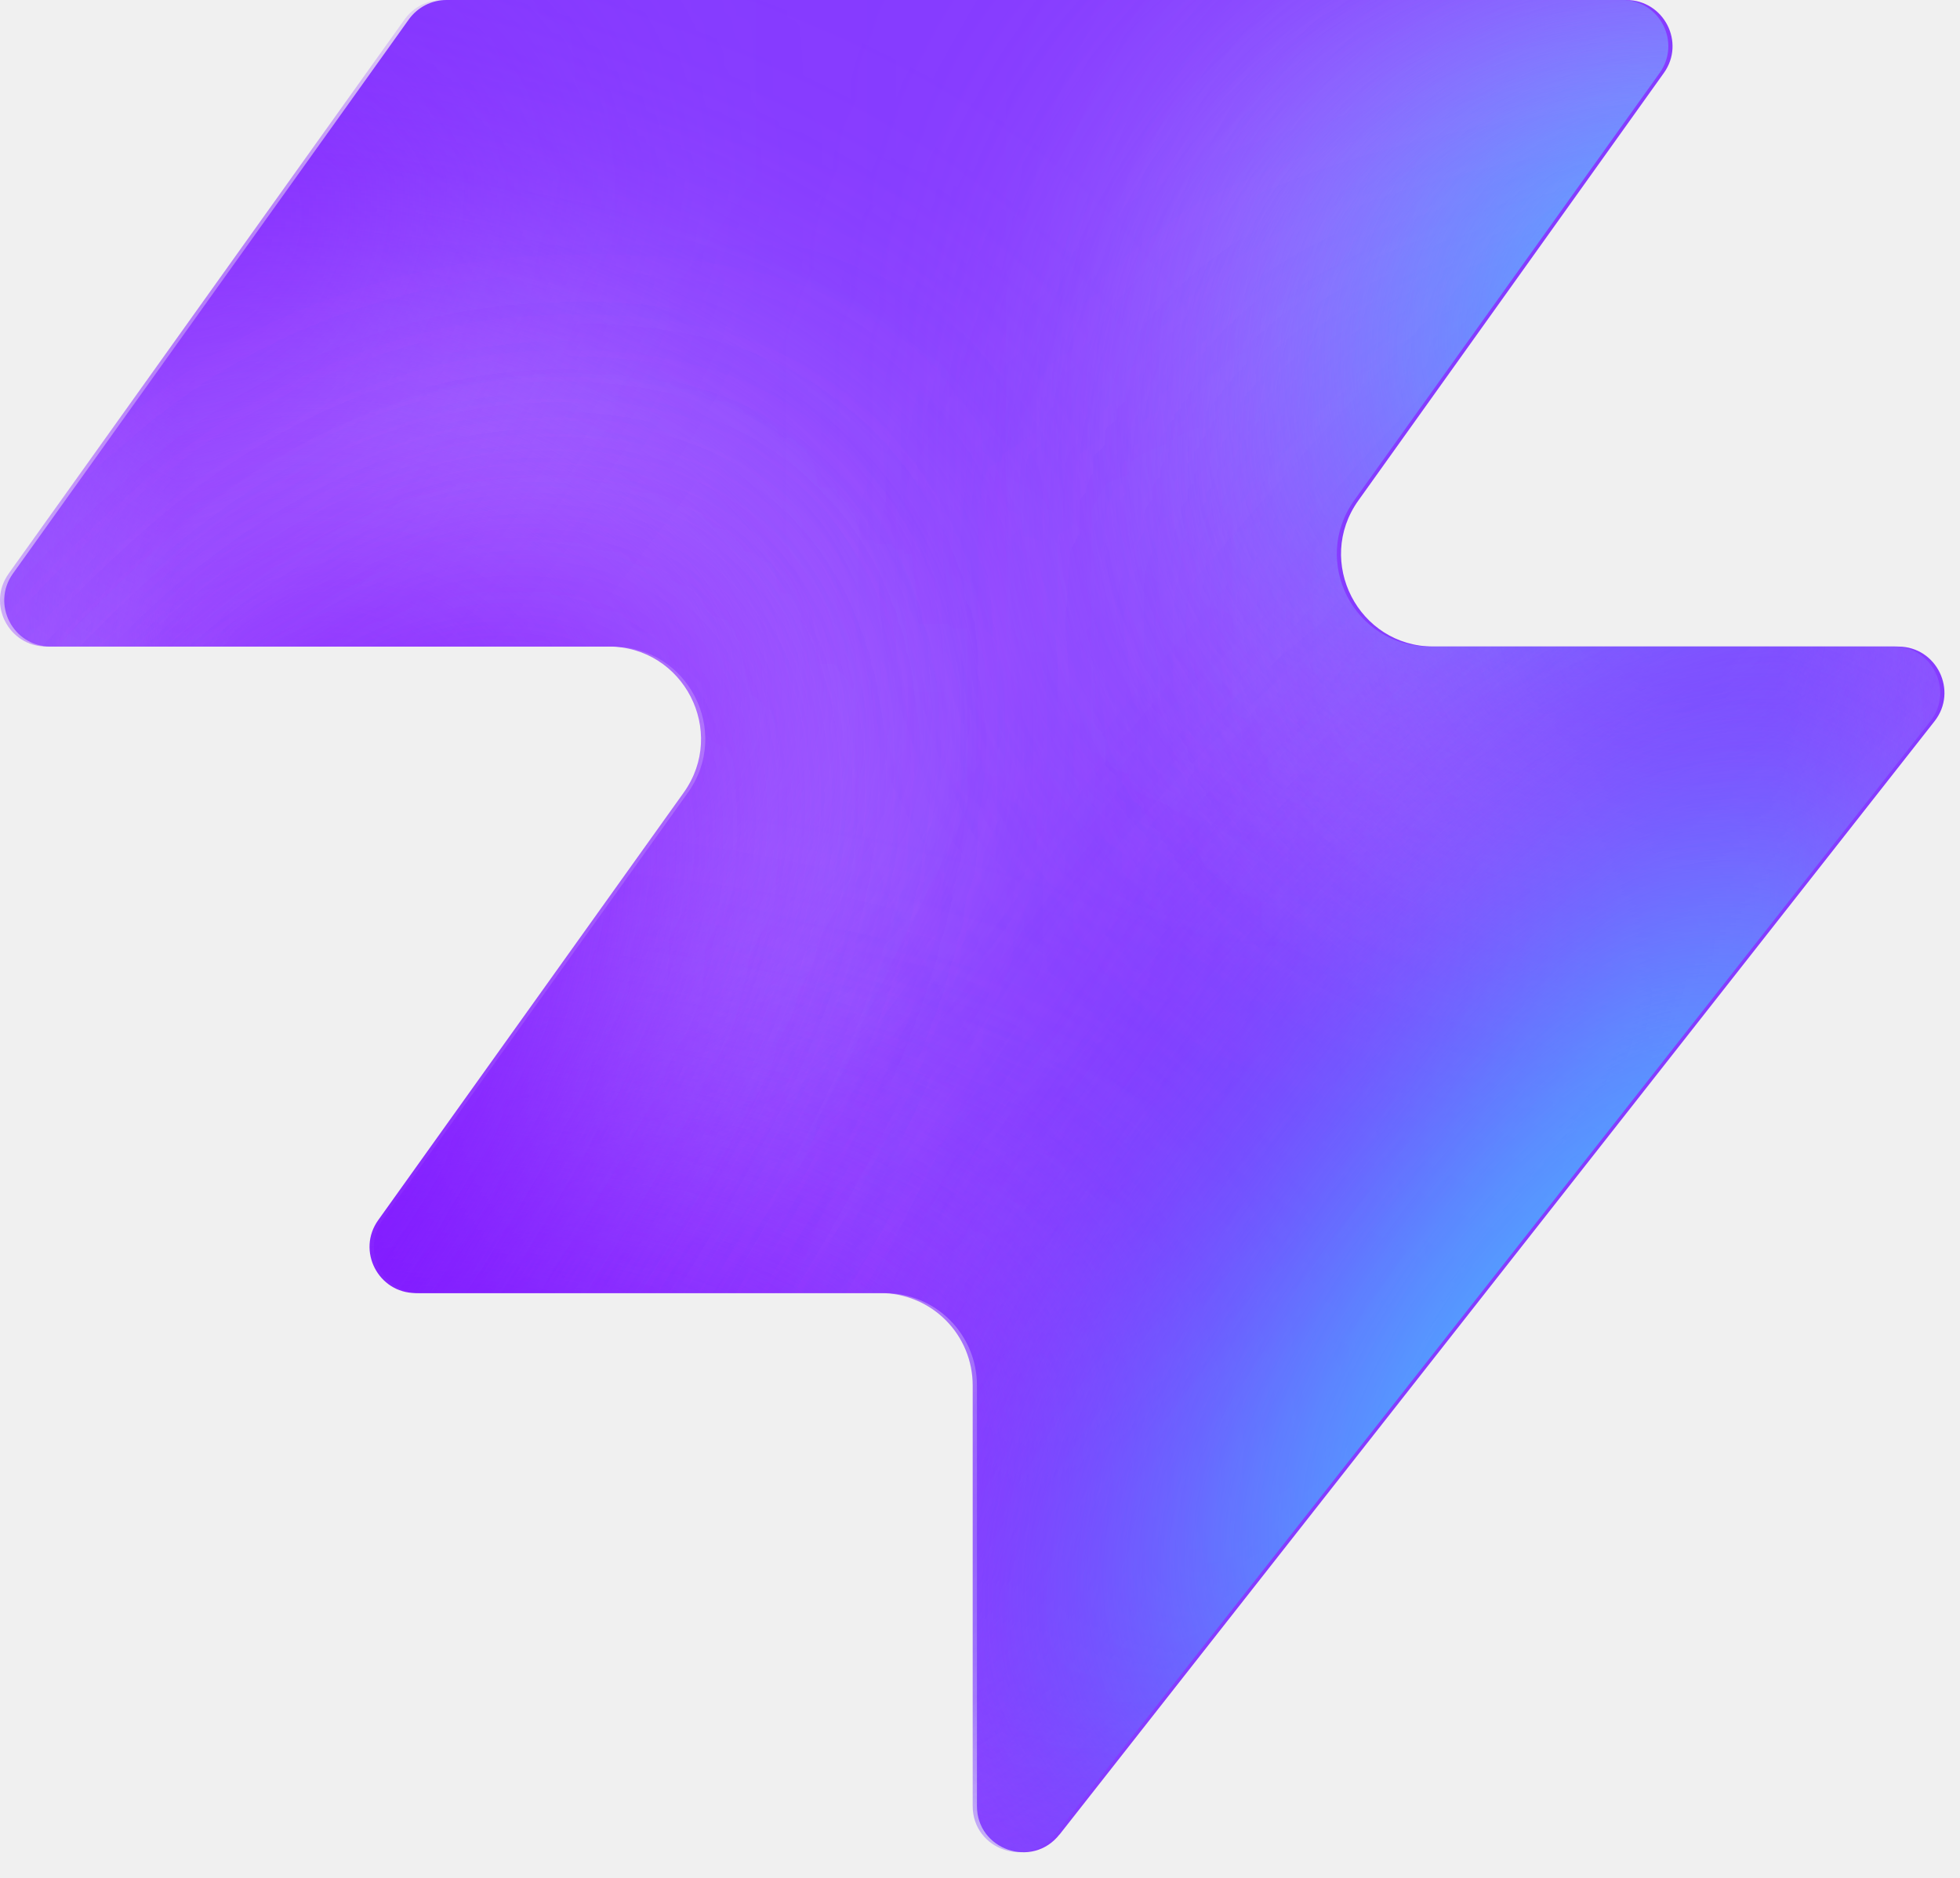
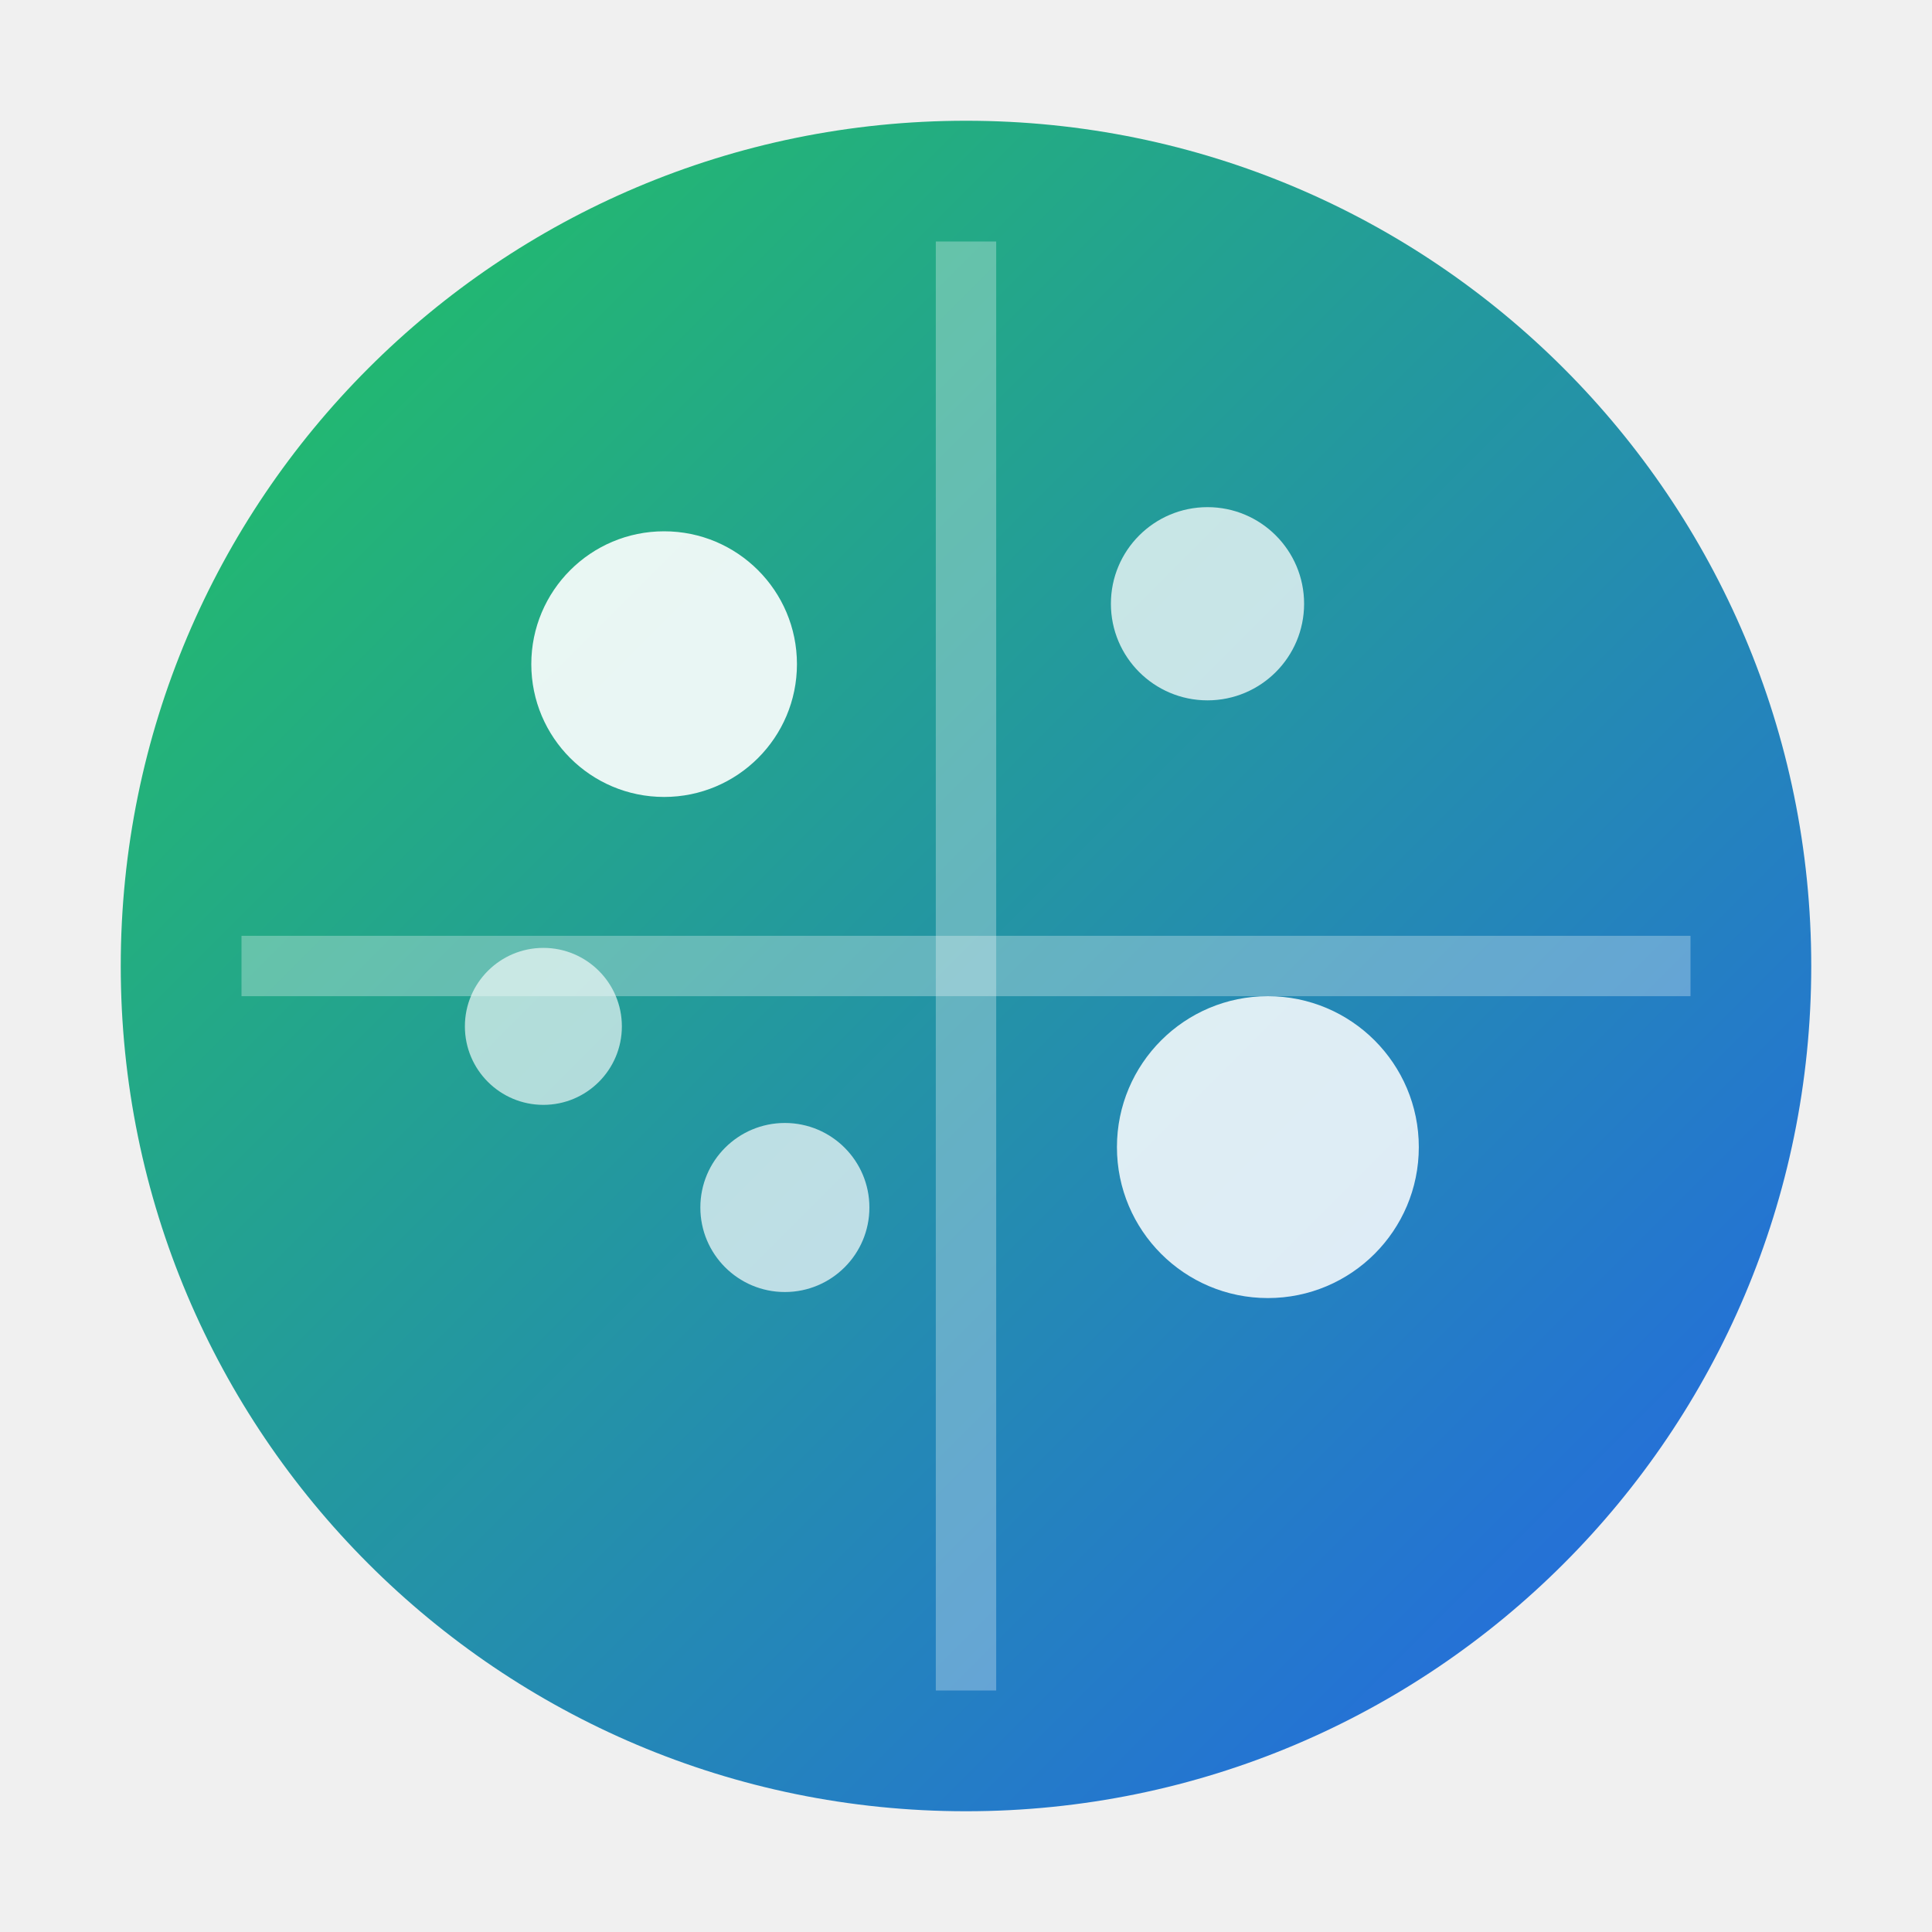
- <svg xmlns="http://www.w3.org/2000/svg" width="48" height="46" fill="none" viewBox="0 0 48 46">
-   <path fill="#863bff" d="M25.946 44.938c-.664.845-2.021.375-2.021-.698V33.937a2.26 2.26 0 0 0-2.262-2.262H10.287c-.92 0-1.456-1.04-.92-1.788l7.48-10.471c1.07-1.497 0-3.578-1.842-3.578H1.237c-.92 0-1.456-1.04-.92-1.788L10.013.474c.214-.297.556-.474.92-.474h28.894c.92 0 1.456 1.04.92 1.788l-7.48 10.471c-1.07 1.498 0 3.579 1.842 3.579h11.377c.943 0 1.473 1.088.89 1.83L25.947 44.94z" style="fill:#863bff;fill:color(display-p3 .525 .23 1);fill-opacity:1" />
-   <mask id="a" width="48" height="46" x="0" y="0" maskUnits="userSpaceOnUse" style="mask-type:alpha">
-     <path fill="#000" d="M25.842 44.938c-.664.844-2.021.375-2.021-.698V33.937a2.26 2.26 0 0 0-2.262-2.262H10.183c-.92 0-1.456-1.04-.92-1.788l7.48-10.471c1.07-1.498 0-3.579-1.842-3.579H1.133c-.92 0-1.456-1.04-.92-1.787L9.91.473c.214-.297.556-.474.92-.474h28.894c.92 0 1.456 1.04.92 1.788l-7.48 10.471c-1.07 1.498 0 3.578 1.842 3.578h11.377c.943 0 1.473 1.088.89 1.832L25.843 44.94z" style="fill:#000;fill-opacity:1" />
-   </mask>
-   <g mask="url(#a)">
-     <g filter="url(#b)">
-       <ellipse cx="5.508" cy="14.704" fill="#ede6ff" rx="5.508" ry="14.704" style="fill:#ede6ff;fill:color(display-p3 .927 .903 1);fill-opacity:1" transform="matrix(.00324 1 1 -.00324 -4.47 31.516)" />
-     </g>
-     <g filter="url(#c)">
-       <ellipse cx="10.399" cy="29.851" fill="#ede6ff" rx="10.399" ry="29.851" style="fill:#ede6ff;fill:color(display-p3 .927 .903 1);fill-opacity:1" transform="matrix(.00324 1 1 -.00324 -39.328 7.883)" />
-     </g>
-     <g filter="url(#d)">
-       <ellipse cx="5.508" cy="30.487" fill="#7e14ff" rx="5.508" ry="30.487" style="fill:#7e14ff;fill:color(display-p3 .492 .077 1);fill-opacity:1" transform="rotate(89.814 -25.913 -14.639)scale(1 -1)" />
-     </g>
-     <g filter="url(#e)">
-       <ellipse cx="5.508" cy="30.599" fill="#7e14ff" rx="5.508" ry="30.599" style="fill:#7e14ff;fill:color(display-p3 .492 .077 1);fill-opacity:1" transform="rotate(89.814 -32.644 -3.334)scale(1 -1)" />
-     </g>
-     <g filter="url(#f)">
-       <ellipse cx="5.508" cy="30.599" fill="#7e14ff" rx="5.508" ry="30.599" style="fill:#7e14ff;fill:color(display-p3 .492 .077 1);fill-opacity:1" transform="matrix(.00324 1 1 -.00324 -34.34 30.47)" />
-     </g>
-     <g filter="url(#g)">
-       <ellipse cx="14.072" cy="22.078" fill="#ede6ff" rx="14.072" ry="22.078" style="fill:#ede6ff;fill:color(display-p3 .927 .903 1);fill-opacity:1" transform="rotate(93.35 24.506 48.493)scale(-1 1)" />
-     </g>
-     <g filter="url(#h)">
-       <ellipse cx="3.47" cy="21.501" fill="#7e14ff" rx="3.47" ry="21.501" style="fill:#7e14ff;fill:color(display-p3 .492 .077 1);fill-opacity:1" transform="rotate(89.009 28.708 47.59)scale(-1 1)" />
-     </g>
-     <g filter="url(#i)">
-       <ellipse cx="3.47" cy="21.501" fill="#7e14ff" rx="3.47" ry="21.501" style="fill:#7e14ff;fill:color(display-p3 .492 .077 1);fill-opacity:1" transform="rotate(89.009 28.708 47.59)scale(-1 1)" />
-     </g>
-     <g filter="url(#j)">
-       <ellipse cx=".387" cy="8.972" fill="#7e14ff" rx="4.407" ry="29.108" style="fill:#7e14ff;fill:color(display-p3 .492 .077 1);fill-opacity:1" transform="rotate(39.51 .387 8.972)" />
-     </g>
-     <g filter="url(#k)">
-       <ellipse cx="47.523" cy="-6.092" fill="#7e14ff" rx="4.407" ry="29.108" style="fill:#7e14ff;fill:color(display-p3 .492 .077 1);fill-opacity:1" transform="rotate(37.892 47.523 -6.092)" />
-     </g>
-     <g filter="url(#l)">
-       <ellipse cx="41.412" cy="6.333" fill="#47bfff" rx="5.971" ry="9.665" style="fill:#47bfff;fill:color(display-p3 .28 .748 1);fill-opacity:1" transform="rotate(37.892 41.412 6.333)" />
-     </g>
-     <g filter="url(#m)">
-       <ellipse cx="-1.879" cy="38.332" fill="#7e14ff" rx="4.407" ry="29.108" style="fill:#7e14ff;fill:color(display-p3 .492 .077 1);fill-opacity:1" transform="rotate(37.892 -1.88 38.332)" />
-     </g>
-     <g filter="url(#n)">
-       <ellipse cx="-1.879" cy="38.332" fill="#7e14ff" rx="4.407" ry="29.108" style="fill:#7e14ff;fill:color(display-p3 .492 .077 1);fill-opacity:1" transform="rotate(37.892 -1.88 38.332)" />
-     </g>
-     <g filter="url(#o)">
-       <ellipse cx="35.651" cy="29.907" fill="#7e14ff" rx="4.407" ry="29.108" style="fill:#7e14ff;fill:color(display-p3 .492 .077 1);fill-opacity:1" transform="rotate(37.892 35.651 29.907)" />
-     </g>
-     <g filter="url(#p)">
-       <ellipse cx="38.418" cy="32.4" fill="#47bfff" rx="5.971" ry="15.297" style="fill:#47bfff;fill:color(display-p3 .28 .748 1);fill-opacity:1" transform="rotate(37.892 38.418 32.4)" />
-     </g>
-   </g>
+ <svg xmlns="http://www.w3.org/2000/svg" viewBox="0 0 32 32">
  <defs>
-     <filter id="b" width="60.045" height="41.654" x="-19.77" y="16.149" color-interpolation-filters="sRGB" filterUnits="userSpaceOnUse">
-       <feFlood flood-opacity="0" result="BackgroundImageFix" />
-       <feBlend in="SourceGraphic" in2="BackgroundImageFix" result="shape" />
-       <feGaussianBlur result="effect1_foregroundBlur_2002_17158" stdDeviation="7.659" />
-     </filter>
-     <filter id="c" width="90.34" height="51.437" x="-54.613" y="-7.533" color-interpolation-filters="sRGB" filterUnits="userSpaceOnUse">
-       <feFlood flood-opacity="0" result="BackgroundImageFix" />
-       <feBlend in="SourceGraphic" in2="BackgroundImageFix" result="shape" />
-       <feGaussianBlur result="effect1_foregroundBlur_2002_17158" stdDeviation="7.659" />
-     </filter>
-     <filter id="d" width="79.355" height="29.4" x="-49.64" y="2.03" color-interpolation-filters="sRGB" filterUnits="userSpaceOnUse">
-       <feFlood flood-opacity="0" result="BackgroundImageFix" />
-       <feBlend in="SourceGraphic" in2="BackgroundImageFix" result="shape" />
-       <feGaussianBlur result="effect1_foregroundBlur_2002_17158" stdDeviation="4.596" />
-     </filter>
-     <filter id="e" width="79.579" height="29.4" x="-45.045" y="20.029" color-interpolation-filters="sRGB" filterUnits="userSpaceOnUse">
-       <feFlood flood-opacity="0" result="BackgroundImageFix" />
-       <feBlend in="SourceGraphic" in2="BackgroundImageFix" result="shape" />
-       <feGaussianBlur result="effect1_foregroundBlur_2002_17158" stdDeviation="4.596" />
-     </filter>
-     <filter id="f" width="79.579" height="29.4" x="-43.513" y="21.178" color-interpolation-filters="sRGB" filterUnits="userSpaceOnUse">
-       <feFlood flood-opacity="0" result="BackgroundImageFix" />
-       <feBlend in="SourceGraphic" in2="BackgroundImageFix" result="shape" />
-       <feGaussianBlur result="effect1_foregroundBlur_2002_17158" stdDeviation="4.596" />
-     </filter>
-     <filter id="g" width="74.749" height="58.852" x="15.756" y="-17.901" color-interpolation-filters="sRGB" filterUnits="userSpaceOnUse">
-       <feFlood flood-opacity="0" result="BackgroundImageFix" />
-       <feBlend in="SourceGraphic" in2="BackgroundImageFix" result="shape" />
-       <feGaussianBlur result="effect1_foregroundBlur_2002_17158" stdDeviation="7.659" />
-     </filter>
-     <filter id="h" width="61.377" height="25.362" x="23.548" y="2.284" color-interpolation-filters="sRGB" filterUnits="userSpaceOnUse">
-       <feFlood flood-opacity="0" result="BackgroundImageFix" />
-       <feBlend in="SourceGraphic" in2="BackgroundImageFix" result="shape" />
-       <feGaussianBlur result="effect1_foregroundBlur_2002_17158" stdDeviation="4.596" />
-     </filter>
-     <filter id="i" width="61.377" height="25.362" x="23.548" y="2.284" color-interpolation-filters="sRGB" filterUnits="userSpaceOnUse">
-       <feFlood flood-opacity="0" result="BackgroundImageFix" />
-       <feBlend in="SourceGraphic" in2="BackgroundImageFix" result="shape" />
-       <feGaussianBlur result="effect1_foregroundBlur_2002_17158" stdDeviation="4.596" />
-     </filter>
-     <filter id="j" width="56.045" height="63.649" x="-27.636" y="-22.853" color-interpolation-filters="sRGB" filterUnits="userSpaceOnUse">
-       <feFlood flood-opacity="0" result="BackgroundImageFix" />
-       <feBlend in="SourceGraphic" in2="BackgroundImageFix" result="shape" />
-       <feGaussianBlur result="effect1_foregroundBlur_2002_17158" stdDeviation="4.596" />
-     </filter>
-     <filter id="k" width="54.814" height="64.646" x="20.116" y="-38.415" color-interpolation-filters="sRGB" filterUnits="userSpaceOnUse">
-       <feFlood flood-opacity="0" result="BackgroundImageFix" />
-       <feBlend in="SourceGraphic" in2="BackgroundImageFix" result="shape" />
-       <feGaussianBlur result="effect1_foregroundBlur_2002_17158" stdDeviation="4.596" />
-     </filter>
-     <filter id="l" width="33.541" height="35.313" x="24.641" y="-11.323" color-interpolation-filters="sRGB" filterUnits="userSpaceOnUse">
-       <feFlood flood-opacity="0" result="BackgroundImageFix" />
-       <feBlend in="SourceGraphic" in2="BackgroundImageFix" result="shape" />
-       <feGaussianBlur result="effect1_foregroundBlur_2002_17158" stdDeviation="4.596" />
-     </filter>
-     <filter id="m" width="54.814" height="64.646" x="-29.286" y="6.009" color-interpolation-filters="sRGB" filterUnits="userSpaceOnUse">
-       <feFlood flood-opacity="0" result="BackgroundImageFix" />
-       <feBlend in="SourceGraphic" in2="BackgroundImageFix" result="shape" />
-       <feGaussianBlur result="effect1_foregroundBlur_2002_17158" stdDeviation="4.596" />
-     </filter>
-     <filter id="n" width="54.814" height="64.646" x="-29.286" y="6.009" color-interpolation-filters="sRGB" filterUnits="userSpaceOnUse">
-       <feFlood flood-opacity="0" result="BackgroundImageFix" />
-       <feBlend in="SourceGraphic" in2="BackgroundImageFix" result="shape" />
-       <feGaussianBlur result="effect1_foregroundBlur_2002_17158" stdDeviation="4.596" />
-     </filter>
-     <filter id="o" width="54.814" height="64.646" x="8.244" y="-2.416" color-interpolation-filters="sRGB" filterUnits="userSpaceOnUse">
-       <feFlood flood-opacity="0" result="BackgroundImageFix" />
-       <feBlend in="SourceGraphic" in2="BackgroundImageFix" result="shape" />
-       <feGaussianBlur result="effect1_foregroundBlur_2002_17158" stdDeviation="4.596" />
-     </filter>
-     <filter id="p" width="39.409" height="43.623" x="18.713" y="10.588" color-interpolation-filters="sRGB" filterUnits="userSpaceOnUse">
-       <feFlood flood-opacity="0" result="BackgroundImageFix" />
-       <feBlend in="SourceGraphic" in2="BackgroundImageFix" result="shape" />
-       <feGaussianBlur result="effect1_foregroundBlur_2002_17158" stdDeviation="4.596" />
-     </filter>
+     <linearGradient id="g" x1="0%" y1="0%" x2="100%" y2="100%">
+       <stop offset="0%" stop-color="#22c55e" />
+       <stop offset="100%" stop-color="#2563eb" />
+     </linearGradient>
  </defs>
+   <circle cx="16" cy="16" r="14" fill="url(#g)" />
+   <line x1="16" y1="4" x2="16" y2="28" stroke="rgba(255,255,255,0.3)" stroke-width="1" />
+   <line x1="4" y1="16" x2="28" y2="16" stroke="rgba(255,255,255,0.3)" stroke-width="1" />
+   <circle cx="11" cy="11" r="2.2" fill="white" opacity="0.9" />
+   <circle cx="20" cy="10" r="1.6" fill="white" opacity="0.75" />
+   <circle cx="13" cy="20" r="1.4" fill="white" opacity="0.7" />
+   <circle cx="21" cy="19" r="2.5" fill="white" opacity="0.85" />
+   <circle cx="9" cy="17" r="1.3" fill="white" opacity="0.65" />
</svg>
